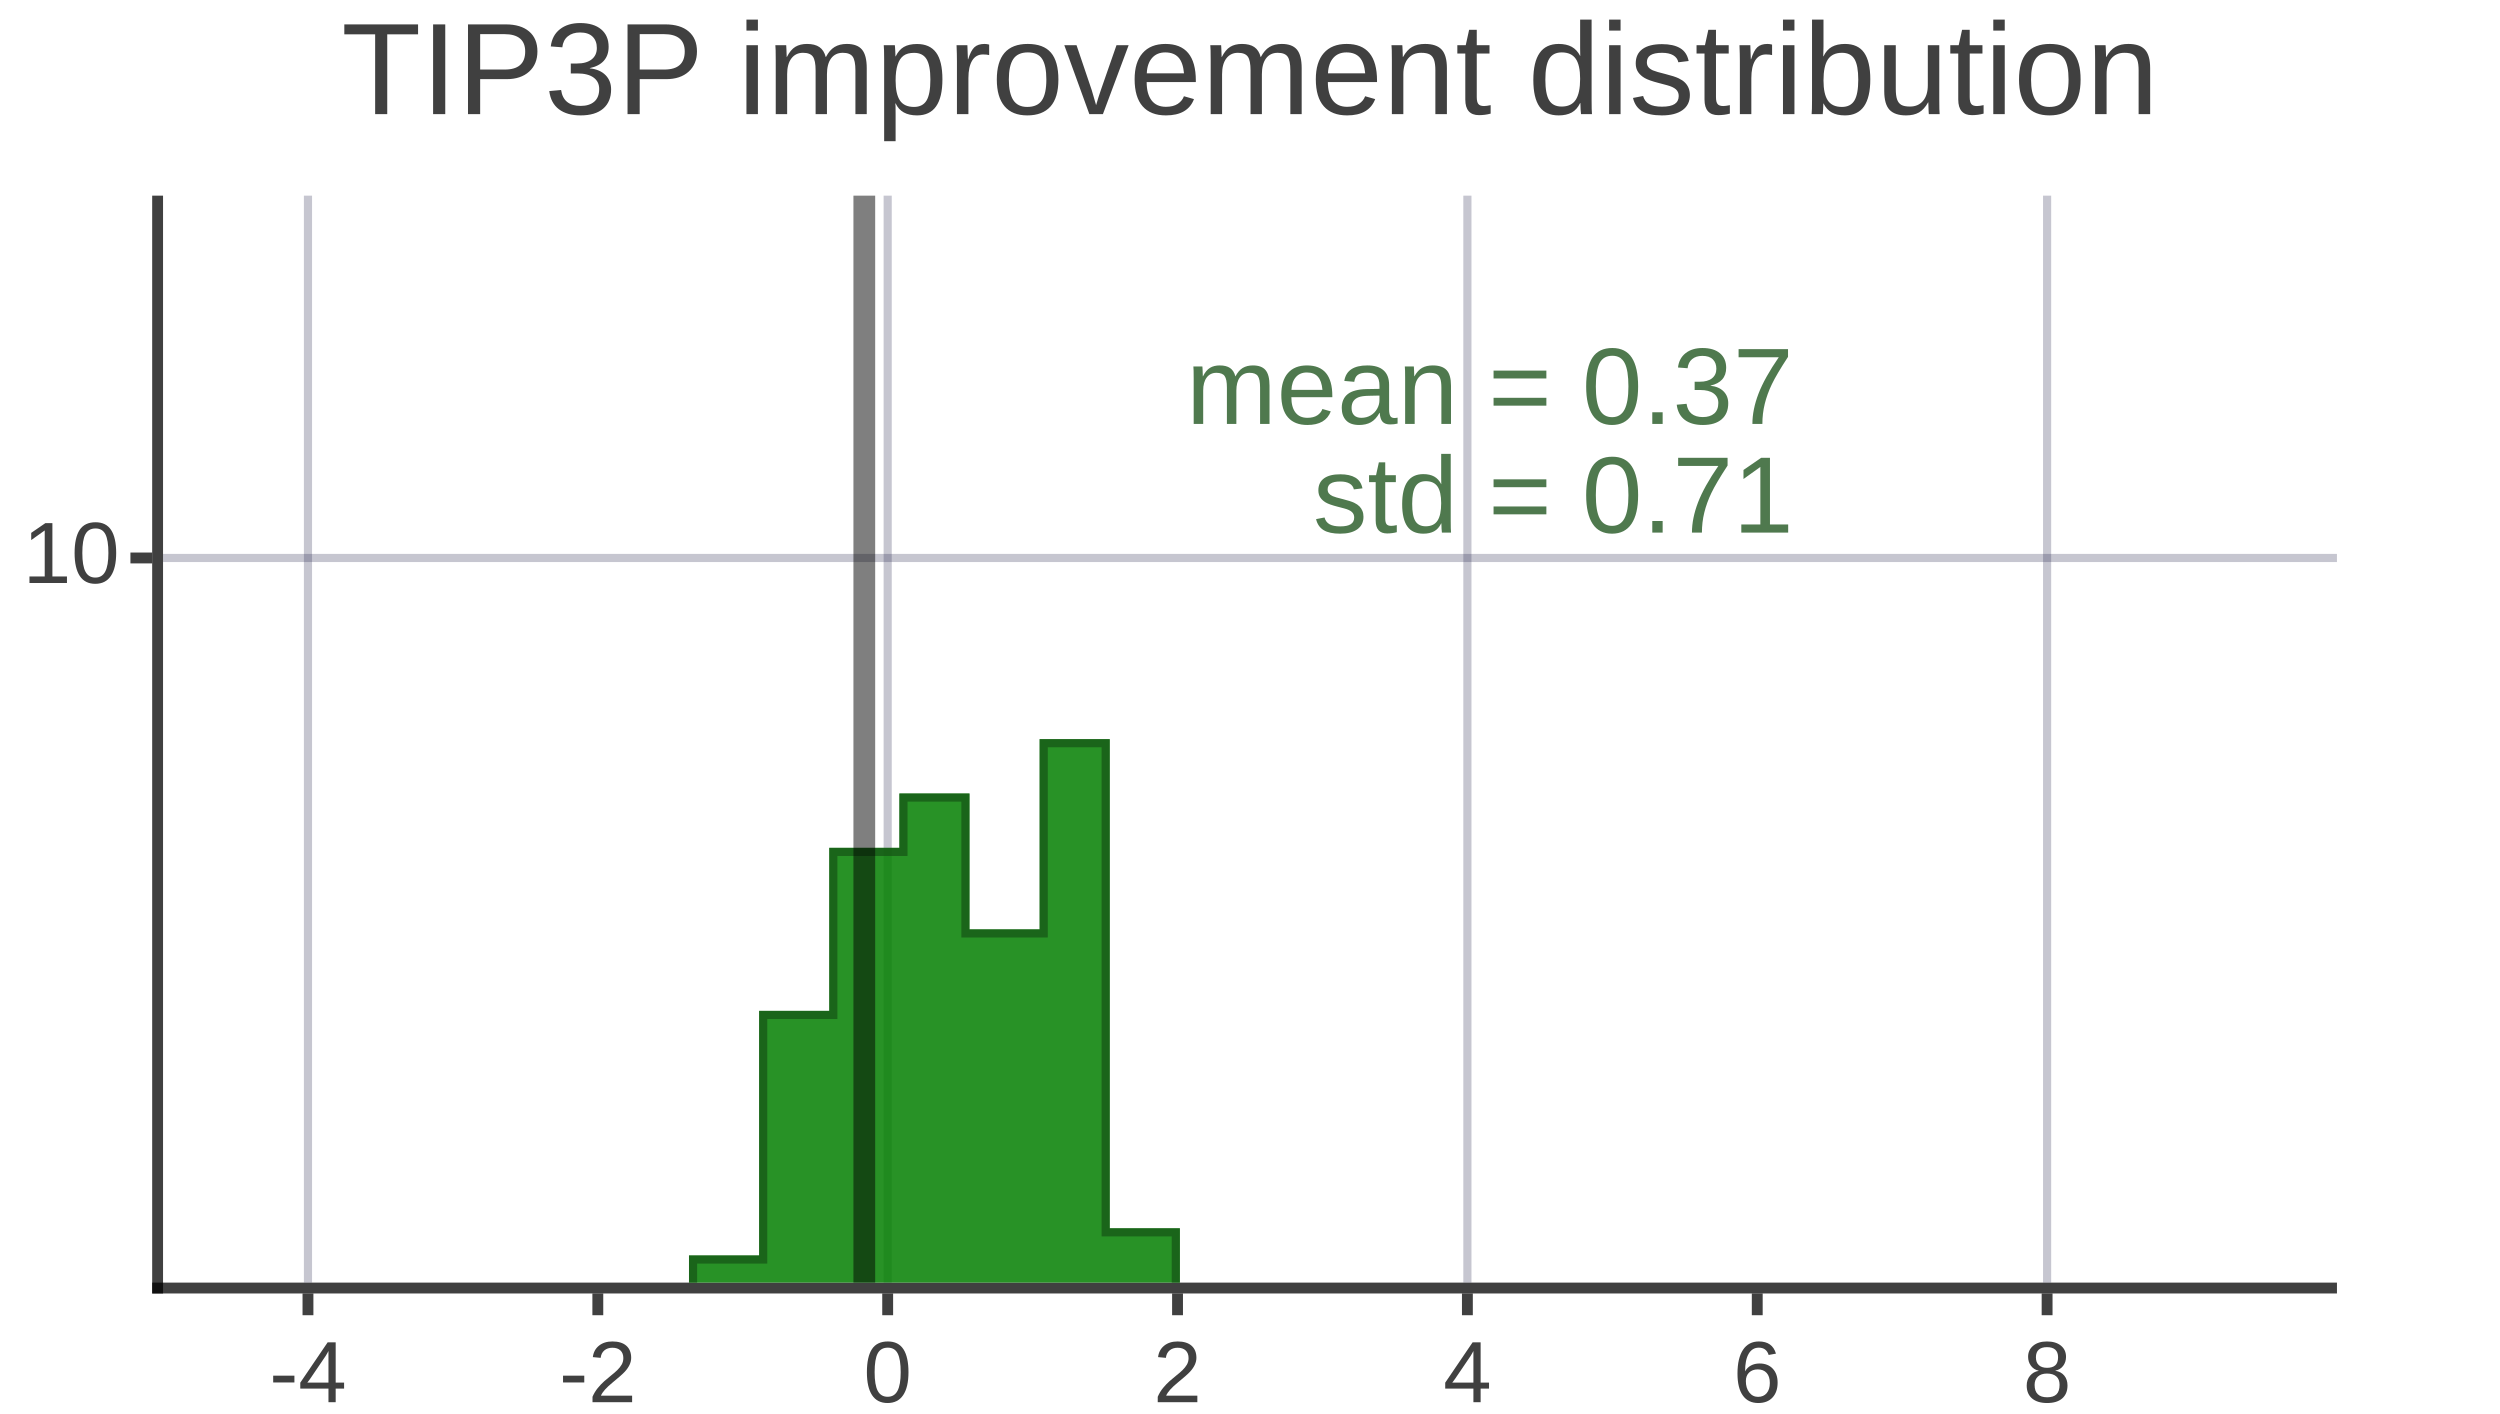
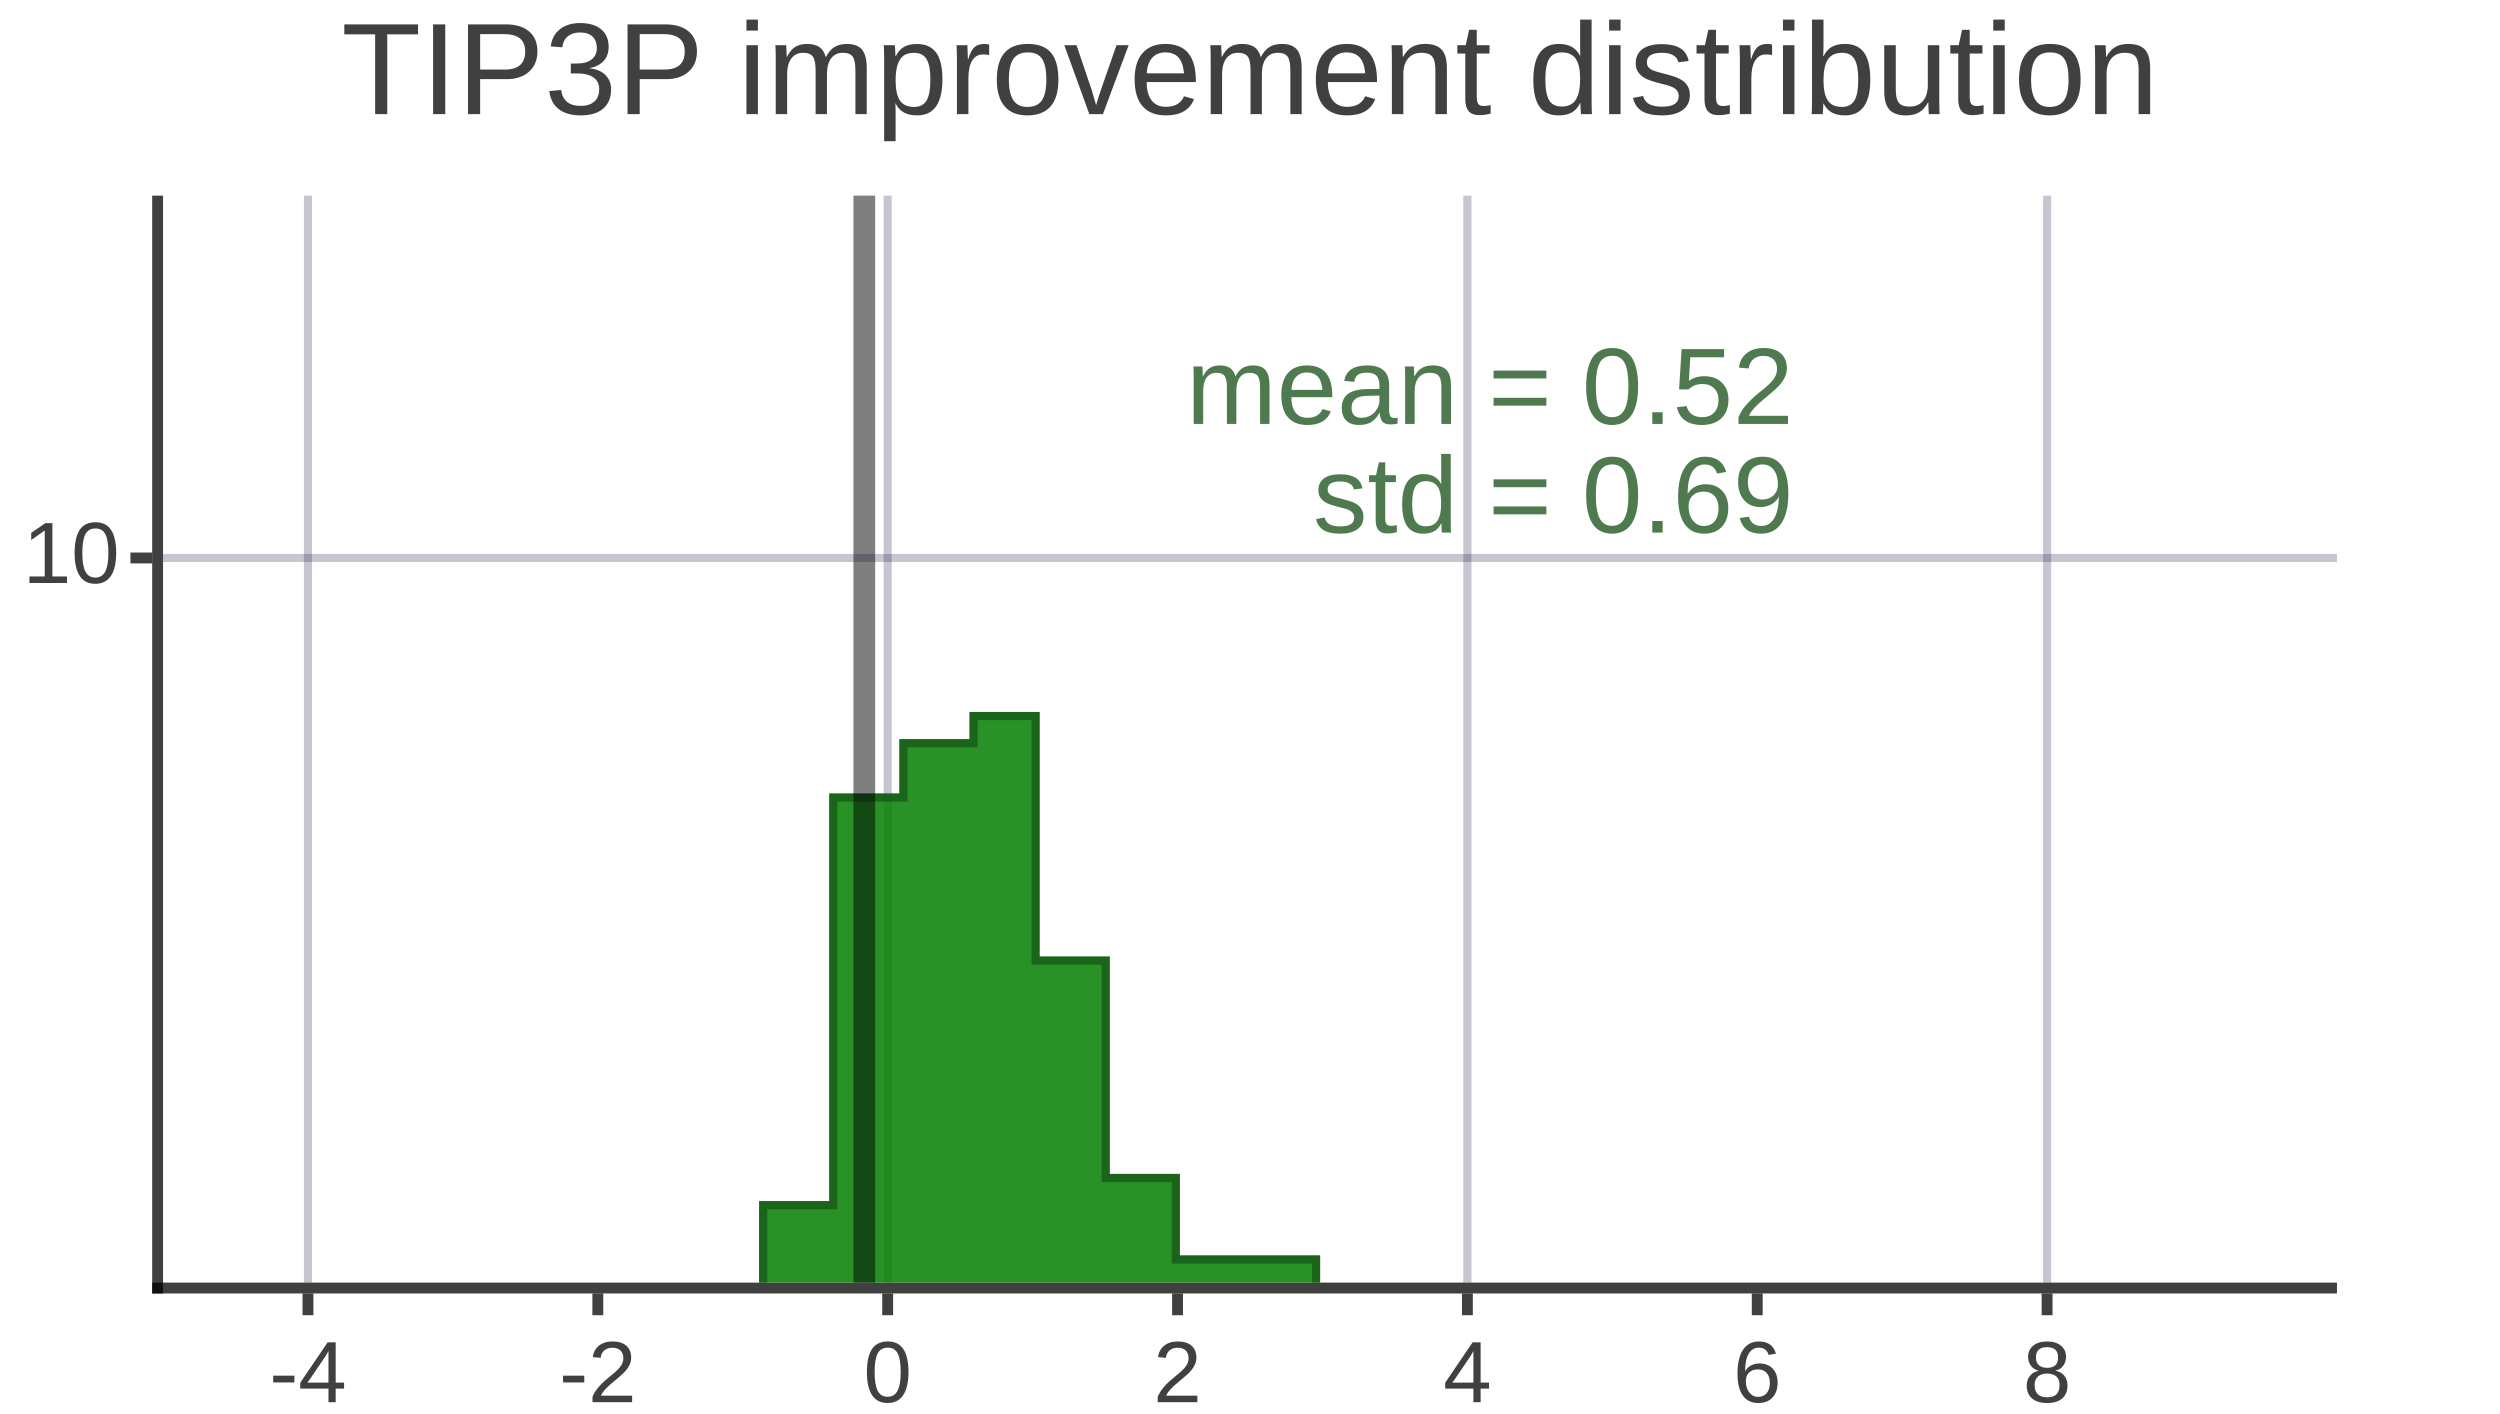
<svg xmlns="http://www.w3.org/2000/svg" xmlns:xlink="http://www.w3.org/1999/xlink" width="4600" height="2600" viewBox="0 0 2300 1300">
  <defs>
    <g id="d0">
      <path d="M-5.0,0 L-5.0,1010.0" fill="none" stroke="#000000" stroke-width="10.0" stroke-opacity="0.75" />
      <path d="M-10.0,1005.0 L2000,1005.0" fill="none" stroke="#000000" stroke-width="10.0" stroke-opacity="0.75" />
      <path d="M133.333,1010.0 L133.333,1030" fill="none" stroke="#000000" stroke-width="10.0" stroke-opacity="0.75" />
      <text x="133.333" y="1110" font-size="80" text-anchor="middle" fill="#000000" fill-opacity="0.75" font-family="Arial">-4</text>
      <path d="M400.0,1010.0 L400.0,1030" fill="none" stroke="#000000" stroke-width="10.0" stroke-opacity="0.75" />
      <text x="400.0" y="1110" font-size="80" text-anchor="middle" fill="#000000" fill-opacity="0.75" font-family="Arial">-2</text>
      <path d="M666.667,1010.0 L666.667,1030" fill="none" stroke="#000000" stroke-width="10.0" stroke-opacity="0.75" />
      <text x="666.667" y="1110" font-size="80" text-anchor="middle" fill="#000000" fill-opacity="0.75" font-family="Arial">0</text>
      <path d="M933.333,1010.0 L933.333,1030" fill="none" stroke="#000000" stroke-width="10.0" stroke-opacity="0.75" />
      <text x="933.333" y="1110" font-size="80" text-anchor="middle" fill="#000000" fill-opacity="0.75" font-family="Arial">2</text>
      <path d="M1200.0,1010.0 L1200.0,1030" fill="none" stroke="#000000" stroke-width="10.0" stroke-opacity="0.75" />
      <text x="1200.0" y="1110" font-size="80" text-anchor="middle" fill="#000000" fill-opacity="0.75" font-family="Arial">4</text>
      <path d="M1466.667,1010.0 L1466.667,1030" fill="none" stroke="#000000" stroke-width="10.0" stroke-opacity="0.75" />
      <text x="1466.667" y="1110" font-size="80" text-anchor="middle" fill="#000000" fill-opacity="0.75" font-family="Arial">6</text>
      <path d="M1733.333,1010.0 L1733.333,1030" fill="none" stroke="#000000" stroke-width="10.0" stroke-opacity="0.75" />
      <text x="1733.333" y="1110" font-size="80" text-anchor="middle" fill="#000000" fill-opacity="0.75" font-family="Arial">8</text>
      <path d="M133.333,0 L133.333,1000" fill="none" stroke="#1e1e46" stroke-width="7.5" stroke-opacity="0.25" />
      <path d="M666.667,0 L666.667,1000" fill="none" stroke="#1e1e46" stroke-width="7.5" stroke-opacity="0.25" />
      <path d="M1200.0,0 L1200.0,1000" fill="none" stroke="#1e1e46" stroke-width="7.5" stroke-opacity="0.25" />
      <path d="M1733.333,0 L1733.333,1000" fill="none" stroke="#1e1e46" stroke-width="7.5" stroke-opacity="0.25" />
      <path d="M-10.0,333.333 L-30,333.333" ill="none" stroke="#000000" stroke-width="10.0" stroke-opacity="0.75" />
      <text x="-40" y="356.333" font-size="80" text-anchor="end" fill="#000000" fill-opacity="0.75" font-family="Arial">10</text>
      <path d="M0,333.333 L2000,333.333" fill="none" stroke="#1e1e46" stroke-width="7.5" stroke-opacity="0.25" />
      <text x="1000.0" y="-75" font-size="120" text-anchor="middle" fill="#000000" fill-opacity="0.75" font-family="Arial">TIP3P improvement distribution</text>
    </g>
    <g id="d1">
-       <path d="M645.161,1000.0 V1000.0 M96.774,1000 V1000.0 M161.29,1000 V1000.0 M225.806,1000 V1000.0 M290.323,1000 V1000.0 M354.839,1000 V1000.0 M419.355,1000 V1000.0 M483.871,1000 V975.0 H548.387 V750.0 H612.903 V600.0 H677.419 V550.0 H741.935 V675.0 H806.452 V500.0 H870.968 V950.0 H935.484 V1000.0 M1000.0,1000 V1000.0 M1064.516,1000 V1000.0 M1129.032,1000 V1000.0 M1193.548,1000 V1000.0 M1258.065,1000 V1000.0 M1322.581,1000 V1000.0 M1387.097,1000 V1000.0 M1451.613,1000 V1000.0 M1516.129,1000 V1000.0 M1580.645,1000 V1000.0 M1645.161,1000 V1000.0 M1709.677,1000 V1000.0 M1774.194,1000 V1000.0 M1838.71,1000 V1000.0 M1903.226,1000 V1000.0 M1967.742,1000 V1000.0" stroke-width="7.5" stroke-opacity="0.75" stroke="none" fill="#027f00" opacity="0.85" />
-       <path d="M648.911,1000.0 V1000.0 M100.524,1000 V1000.0 M165.04,1000 V1000.0 M229.556,1000 V1000.0 M294.073,1000 V1000.0 M358.589,1000 V1000.0 M423.105,1000 V1000.0 M487.621,1000 V978.75 H552.137 V753.75 H616.653 V603.75 H681.169 V553.75 H738.185 V678.75 H810.202 V503.75 H867.218 V953.75 H931.734 V1000.0 M1003.75,1000 V1000.0 M1068.266,1000 V1000.0 M1132.782,1000 V1000.0 M1197.298,1000 V1000.0 M1261.815,1000 V1000.0 M1326.331,1000 V1000.0 M1390.847,1000 V1000.0 M1455.363,1000 V1000.0 M1519.879,1000 V1000.0 M1584.395,1000 V1000.0 M1648.911,1000 V1000.0 M1713.427,1000 V1000.0 M1777.944,1000 V1000.0 M1842.46,1000 V1000.0 M1906.976,1000 V1000.0 M1963.992,1000 V1000.0" stroke-width="7.5" stroke-opacity="0.637" stroke="#144c13" fill="none" />
+       <path d="M645.161,1000.0 V1000.0 M96.774,1000 V1000.0 M161.29,1000 V1000.0 M225.806,1000 V1000.0 M290.323,1000 V1000.0 M354.839,1000 V1000.0 M419.355,1000 V1000.0 M483.871,1000 V1000.0 M548.387,1000 V925.0 H612.903 V550.0 H677.419 V500.0 H741.935 V475.0 H806.452 V700.0 H870.968 V900.0 H935.484 V975.0 H1000.0 V975.0 H1064.516 V1000.0 M1129.032,1000 V1000.0 M1193.548,1000 V1000.0 M1258.065,1000 V1000.0 M1322.581,1000 V1000.0 M1387.097,1000 V1000.0 M1451.613,1000 V1000.0 M1516.129,1000 V1000.0 M1580.645,1000 V1000.0 M1645.161,1000 V1000.0 M1709.677,1000 V1000.0 M1774.194,1000 V1000.0 M1838.71,1000 V1000.0 M1903.226,1000 V1000.0 M1967.742,1000 V1000.0" stroke-width="7.5" stroke-opacity="0.75" stroke="none" fill="#027f00" opacity="0.85" />
+       <path d="M648.911,1000.0 V1000.0 M100.524,1000 V1000.0 M165.04,1000 V1000.0 M229.556,1000 V1000.0 M294.073,1000 V1000.0 M358.589,1000 V1000.0 M423.105,1000 V1000.0 M487.621,1000 V1000.0 M552.137,1000 V928.75 H616.653 V553.75 H681.169 V503.75 H745.685 V478.75 H802.702 V703.75 H867.218 V903.75 H931.734 V978.75 H1003.75 V978.75 H1060.766 V1000.0 M1132.782,1000 V1000.0 M1197.298,1000 V1000.0 M1261.815,1000 V1000.0 M1326.331,1000 V1000.0 M1390.847,1000 V1000.0 M1455.363,1000 V1000.0 M1519.879,1000 V1000.0 M1584.395,1000 V1000.0 M1648.911,1000 V1000.0 M1713.427,1000 V1000.0 M1777.944,1000 V1000.0 M1842.46,1000 V1000.0 M1906.976,1000 V1000.0 M1963.992,1000 V1000.0" stroke-width="7.5" stroke-opacity="0.637" stroke="#144c13" fill="none" />
    </g>
    <g id="d2">
      <use xlink:href="#d0" x="150.0" y="150.0" />
      <use xlink:href="#d1" x="150.0" y="150.0" />
      <path d="M795.161,150.0 L795.161,1150.0" stroke-width="20" stroke-opacity="0.5" stroke="#000000" />
-       <text x="1650.0" y="360.0" font-size="100" fill="#144c13" opacity="0.75" text-anchor="end" font-family="Arial">mean = 0.37</text>
-       <text x="1650.0" y="460.0" font-size="100" fill="#144c13" opacity="0.75" text-anchor="end" font-family="Arial">std = 0.71</text>
+       <text x="1650.0" y="360.0" font-size="100" fill="#144c13" opacity="0.75" text-anchor="end" font-family="Arial">mean = 0.52</text>
+       <text x="1650.0" y="460.0" font-size="100" fill="#144c13" opacity="0.75" text-anchor="end" font-family="Arial">std = 0.69</text>
    </g>
  </defs>
  <rect x="-5" y="-5" width="2310" height="1310" fill="#ffffff" />
  <use xlink:href="#d2" x="0" y="30" />
</svg>
